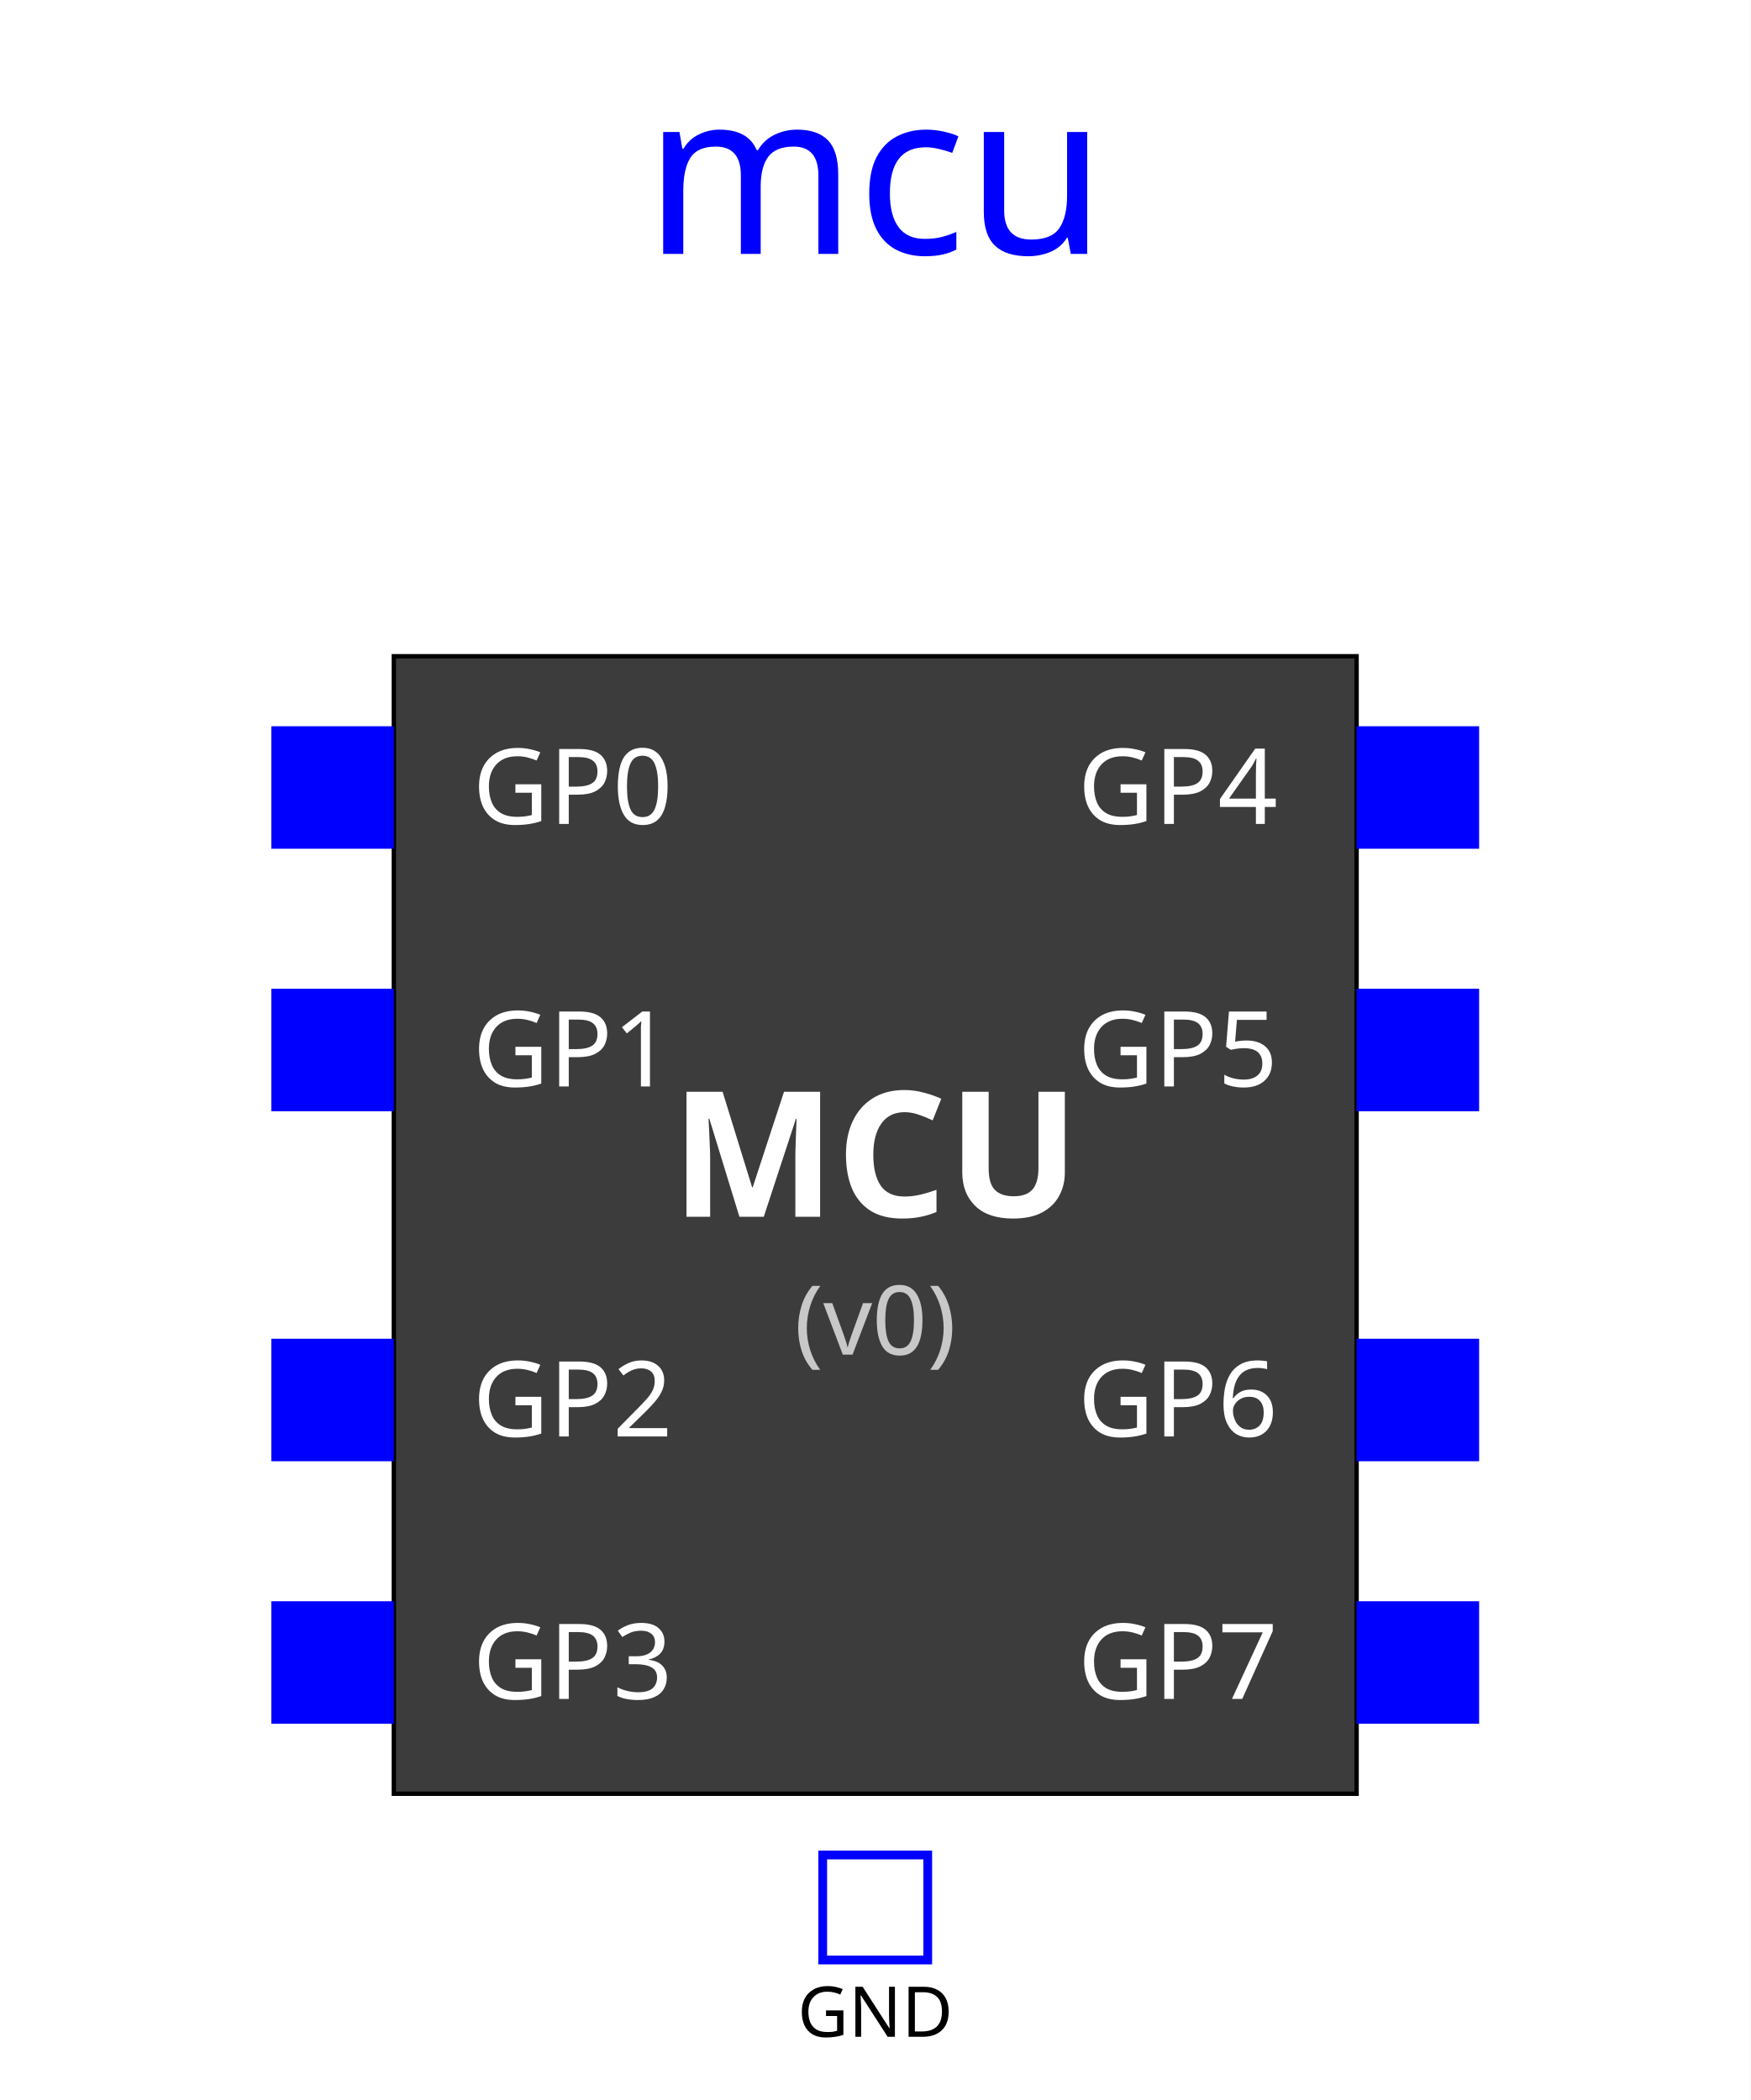
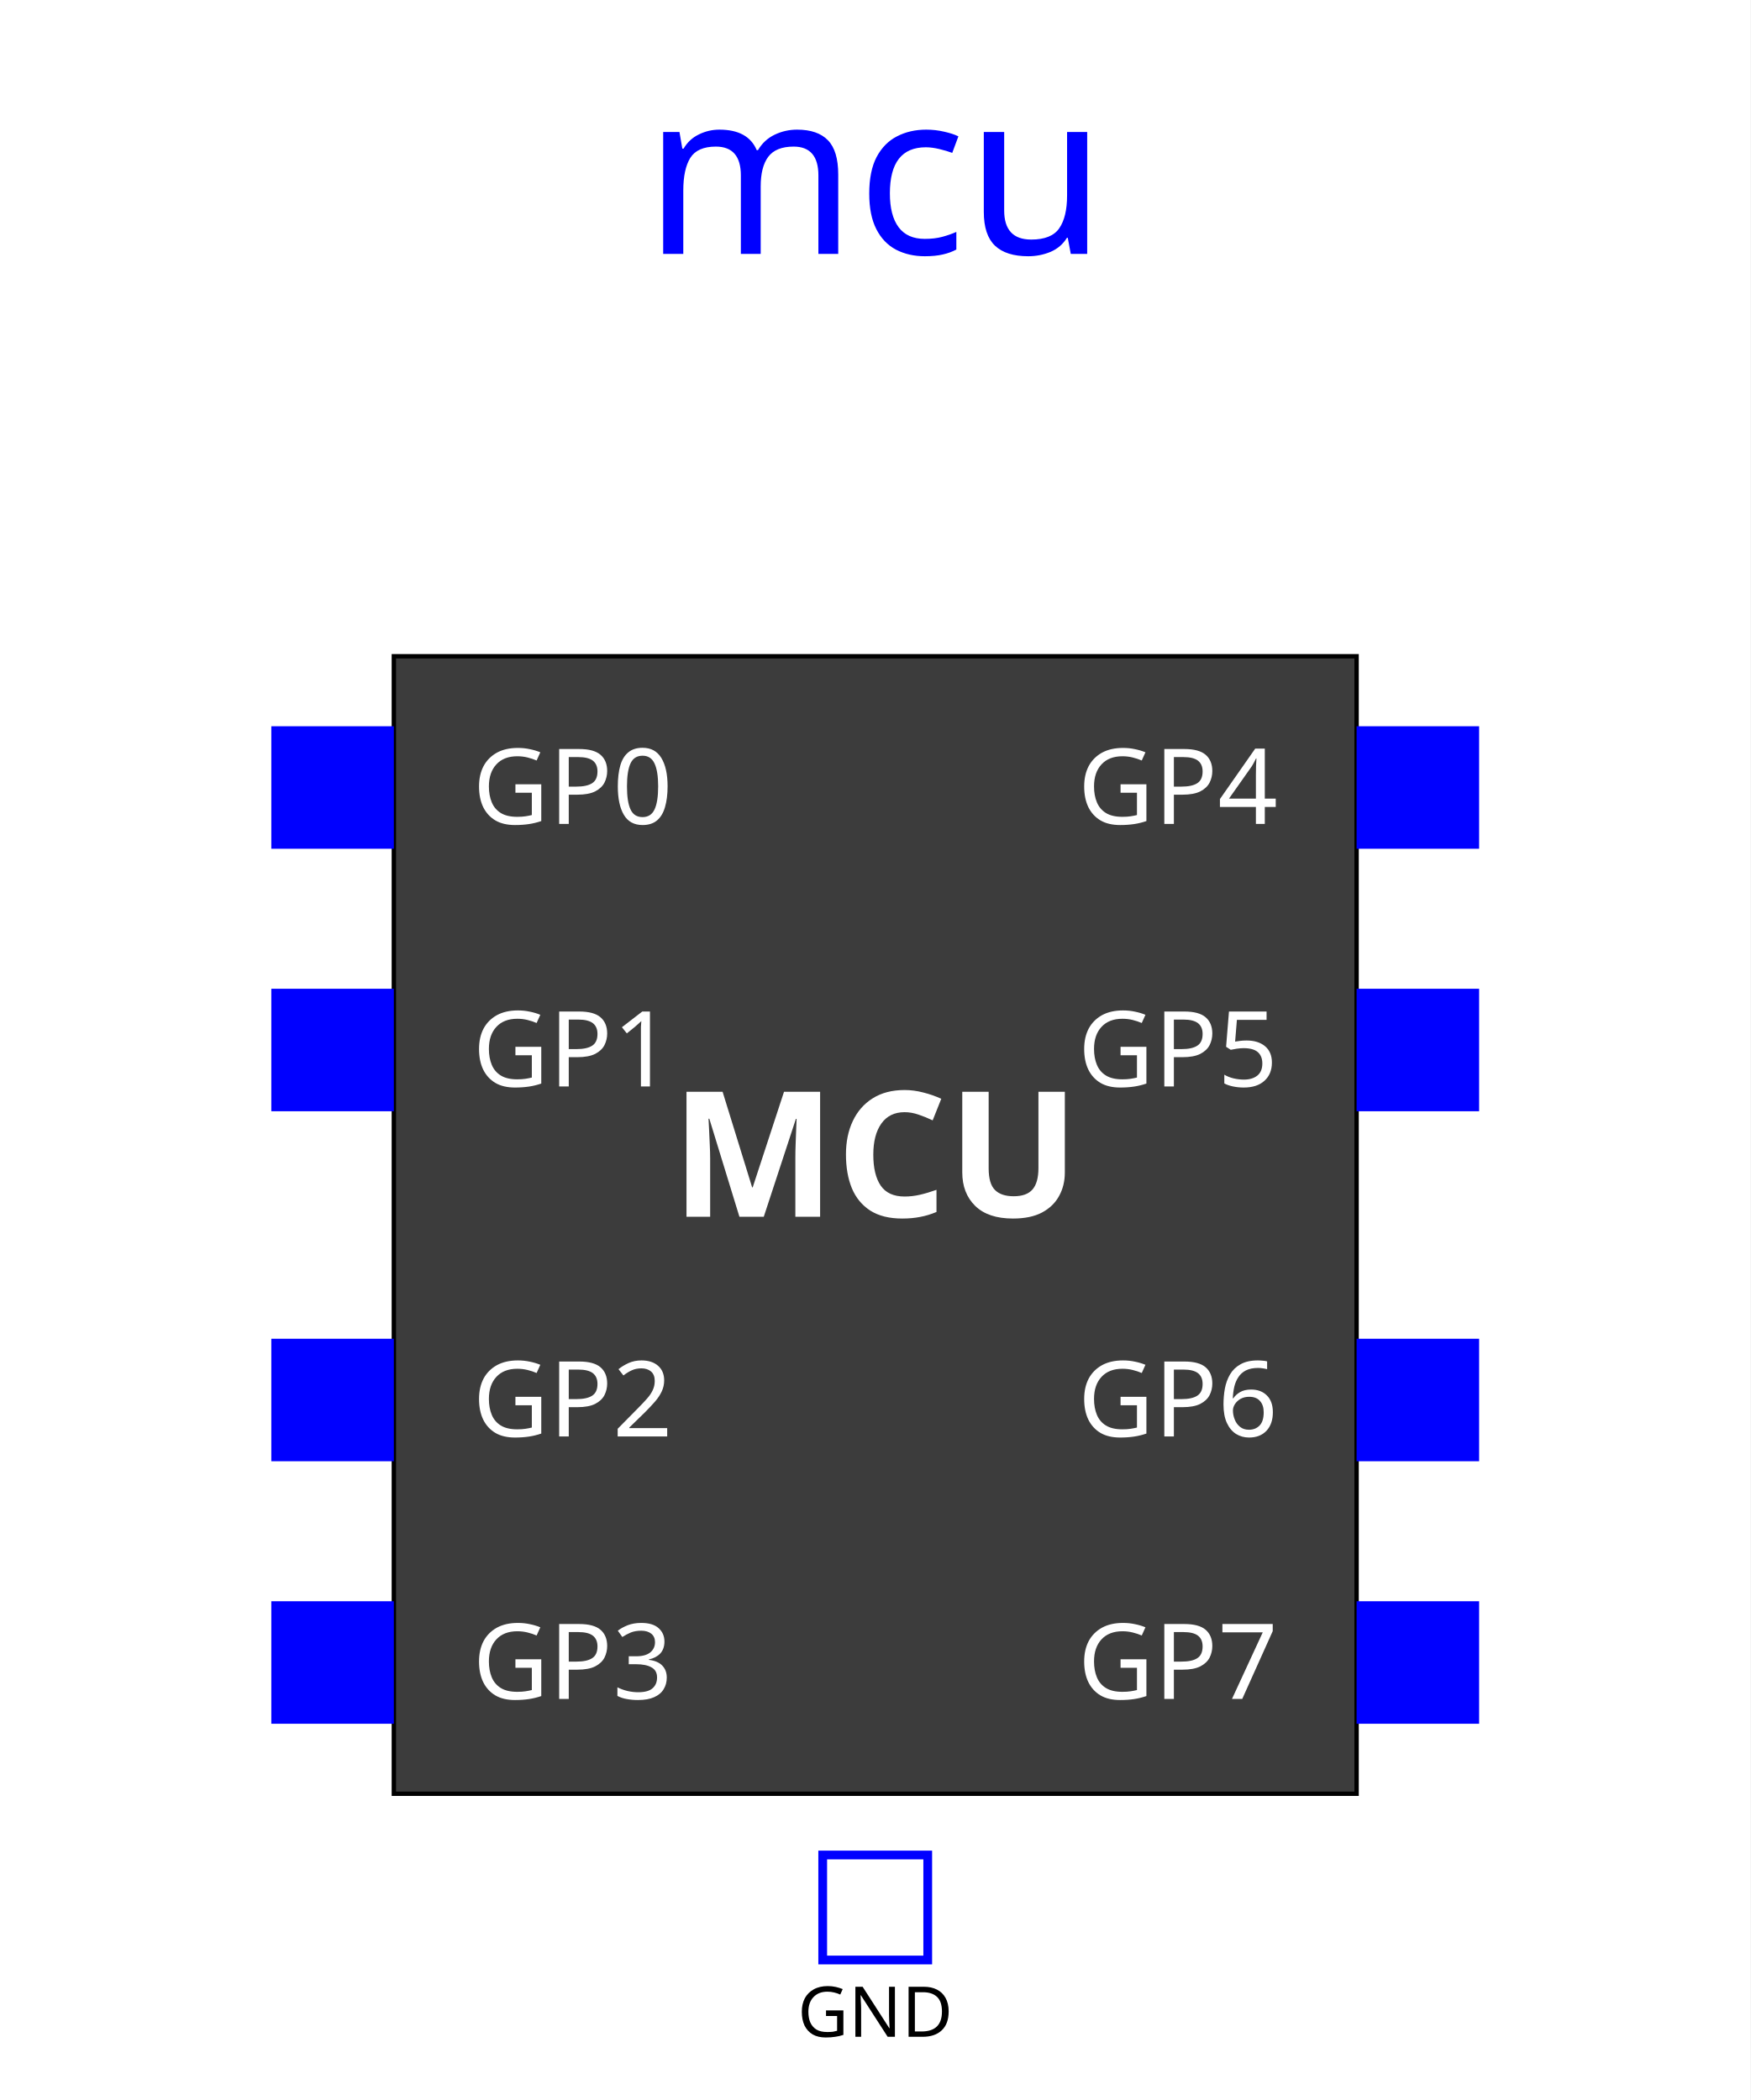
<svg xmlns="http://www.w3.org/2000/svg" viewBox="-100 -140 200 240" width="460" height="552" font-family="sans-serif">
  <rect x="-100" y="-140" width="200" height="240" fill="white" />
  <text x="0" y="-120" text-anchor="middle" dominant-baseline="middle" fill="rgb(0,0,255)" font-size="26">mcu</text>
  <rect x="-55" y="-65" width="110" height="130" fill="rgb(60,60,60)" stroke="black" stroke-width="0.5" />
  <text x="0" y="-8" text-anchor="middle" dominant-baseline="middle" fill="white" font-size="20" font-weight="bold">MCU</text>
-   <text x="0" y="11" text-anchor="middle" dominant-baseline="middle" fill="rgb(200,200,200)" font-size="11">(v0)</text>
  <g fill="white" font-size="12">
    <rect x="-69" y="-57" width="14" height="14" fill="rgb(0,0,255)" />
    <text x="-46" y="-50" text-anchor="start" dominant-baseline="middle">GP0</text>
    <rect x="-69" y="-27" width="14" height="14" fill="rgb(0,0,255)" />
    <text x="-46" y="-20" text-anchor="start" dominant-baseline="middle">GP1</text>
    <rect x="-69" y="13" width="14" height="14" fill="rgb(0,0,255)" />
    <text x="-46" y="20" text-anchor="start" dominant-baseline="middle">GP2</text>
    <rect x="-69" y="43" width="14" height="14" fill="rgb(0,0,255)" />
    <text x="-46" y="50" text-anchor="start" dominant-baseline="middle">GP3</text>
  </g>
  <g fill="white" font-size="12">
    <rect x="55" y="-57" width="14" height="14" fill="rgb(0,0,255)" />
    <text x="46" y="-50" text-anchor="end" dominant-baseline="middle">GP4</text>
    <rect x="55" y="-27" width="14" height="14" fill="rgb(0,0,255)" />
    <text x="46" y="-20" text-anchor="end" dominant-baseline="middle">GP5</text>
    <rect x="55" y="13" width="14" height="14" fill="rgb(0,0,255)" />
    <text x="46" y="20" text-anchor="end" dominant-baseline="middle">GP6</text>
    <rect x="55" y="43" width="14" height="14" fill="rgb(0,0,255)" />
    <text x="46" y="50" text-anchor="end" dominant-baseline="middle">GP7</text>
  </g>
  <rect x="-6" y="72" width="12" height="12" fill="white" stroke="rgb(0,0,255)" stroke-width="1" />
  <text x="0" y="90" text-anchor="middle" dominant-baseline="middle" fill="black" font-size="8">GND</text>
</svg>
